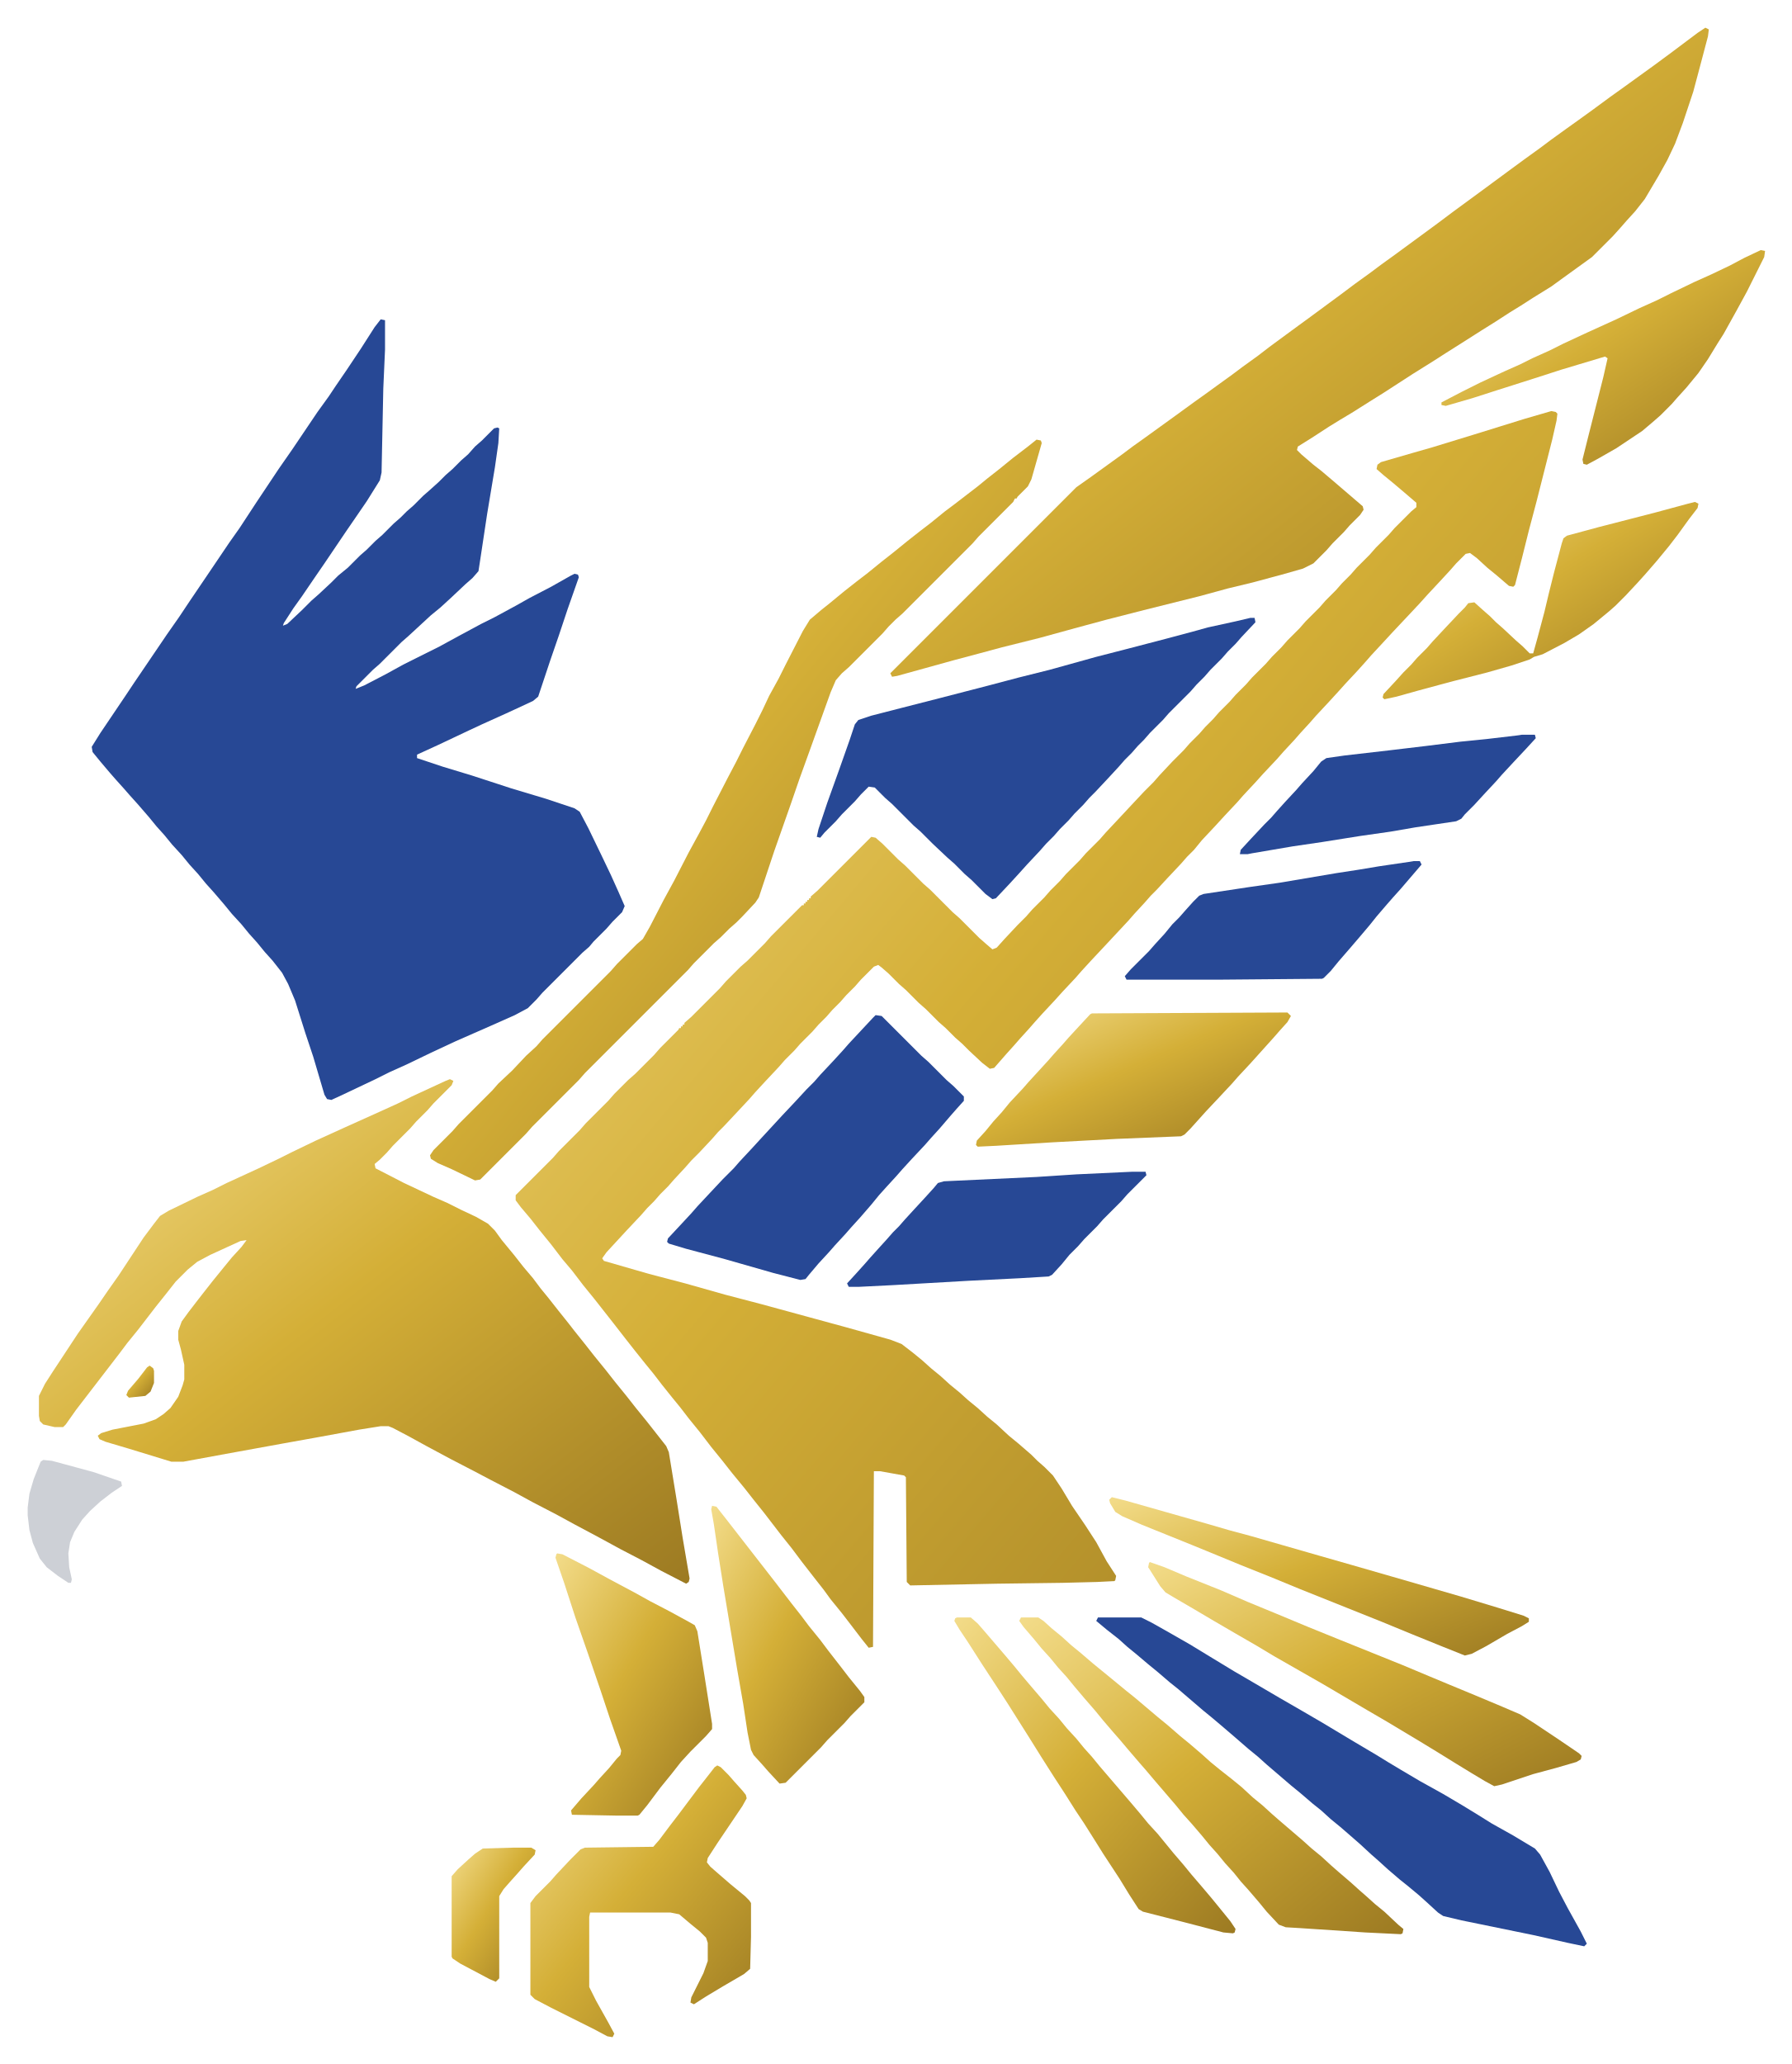
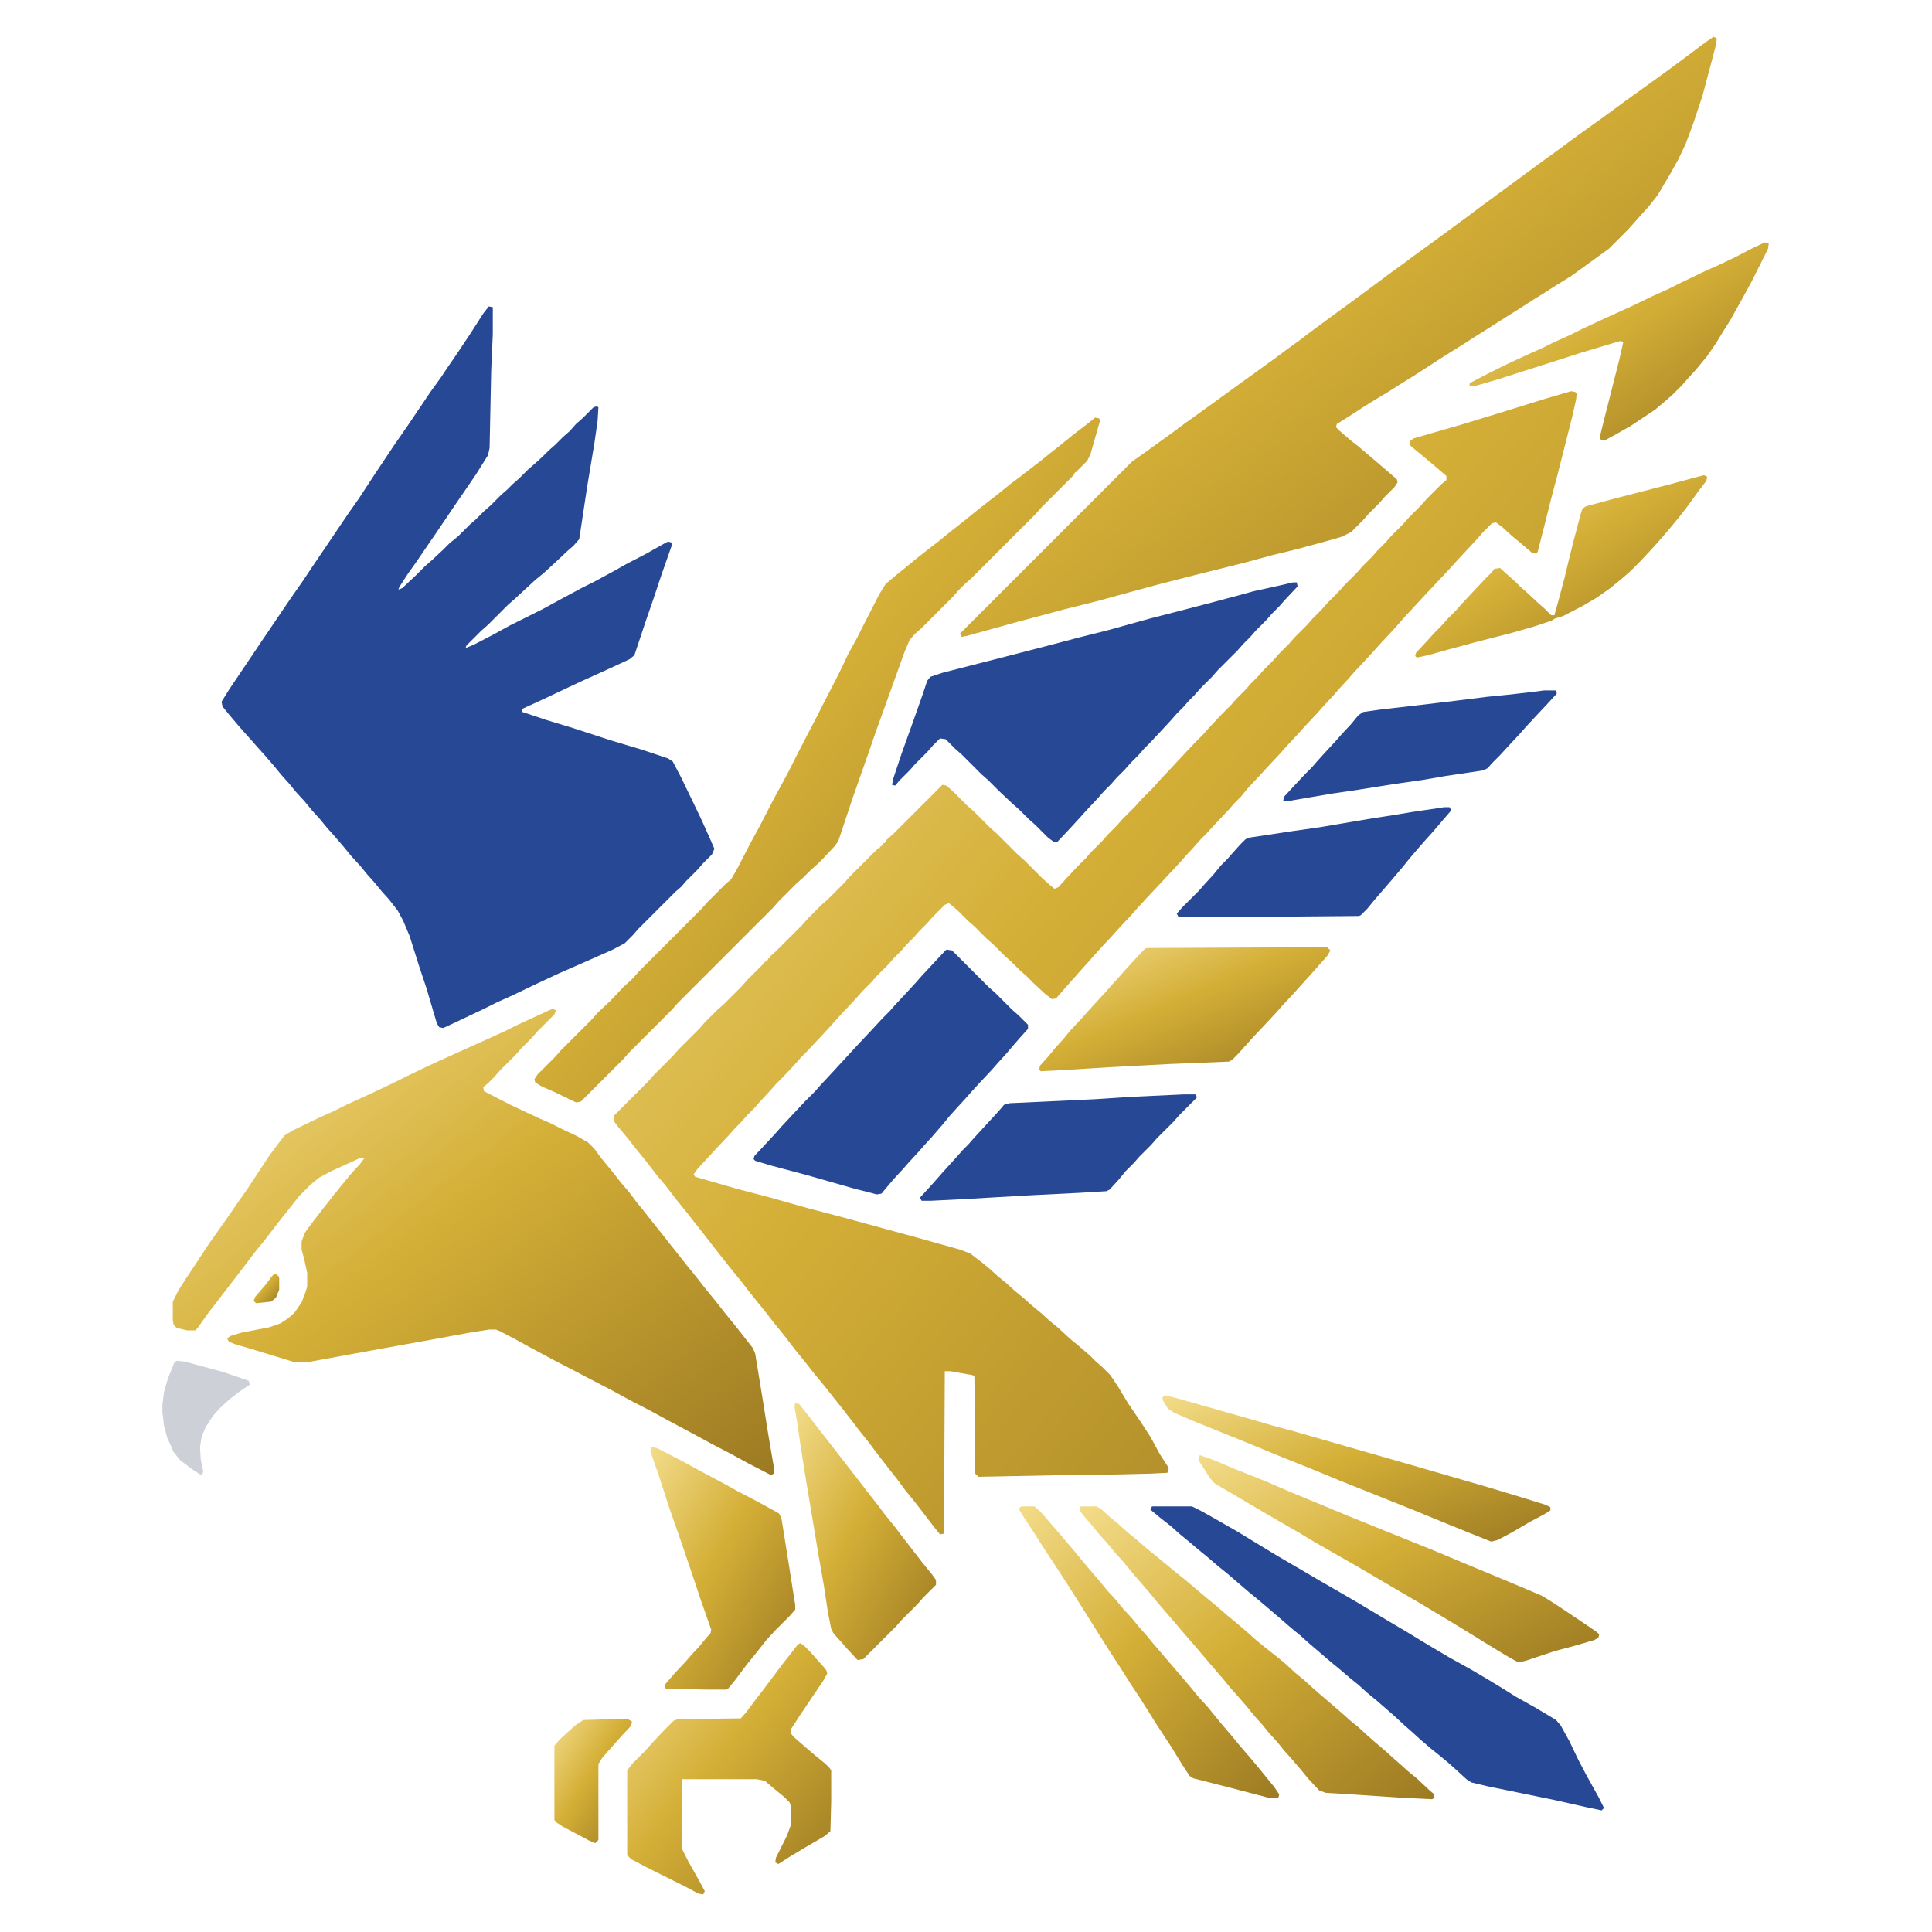
- <svg xmlns="http://www.w3.org/2000/svg" viewBox="0 0 2071 2385">
+ <svg xmlns="http://www.w3.org/2000/svg" viewBox="-171 -14 2415 2415">
  <defs>
    <linearGradient id="gold" x1="0" y1="0" x2="1" y2="1">
      <stop offset="0" stop-color="#F3DC8A" />
      <stop offset="0.45" stop-color="#D4AF37" />
      <stop offset="1" stop-color="#9C7A22" />
    </linearGradient>
    <linearGradient id="royal" x1="0" y1="1" x2="1" y2="0">
      <stop offset="0" stop-color="#2F4FC4" />
      <stop offset="1" stop-color="#5B7DF0" />
    </linearGradient>
  </defs>
  <path d="M0,0 L5,1 L7,3 L6,11 L1,33 L-17,104 L-26,138 L-34,170 L-42,201 L-44,203 L-49,202 L-63,190 L-74,181 L-86,170 L-94,164 L-99,165 L-110,176 L-117,184 L-129,197 L-143,212 L-152,222 L-167,238 L-183,255 L-195,268 L-208,282 L-215,290 L-224,300 L-238,315 L-247,325 L-258,337 L-272,352 L-279,360 L-290,372 L-297,380 L-310,394 L-317,402 L-333,419 L-342,429 L-356,444 L-363,452 L-378,468 L-389,480 L-404,496 L-413,507 L-421,515 L-428,523 L-444,540 L-456,553 L-463,560 L-470,568 L-482,581 L-489,589 L-503,604 L-517,619 L-532,635 L-543,647 L-550,655 L-565,671 L-574,681 L-588,696 L-597,706 L-604,714 L-614,725 L-621,733 L-630,743 L-637,751 L-644,759 L-649,760 L-658,753 L-673,739 L-681,731 L-689,724 L-700,713 L-708,706 L-723,691 L-731,684 L-746,669 L-754,662 L-766,650 L-774,643 L-778,640 L-783,642 L-798,657 L-805,665 L-815,675 L-822,683 L-831,692 L-838,700 L-847,709 L-854,717 L-868,731 L-875,739 L-886,750 L-893,758 L-908,774 L-920,787 L-927,795 L-941,810 L-956,826 L-963,833 L-970,841 L-985,857 L-994,866 L-1001,874 L-1014,888 L-1021,896 L-1030,905 L-1037,913 L-1045,921 L-1052,929 L-1068,946 L-1080,959 L-1092,972 L-1097,979 L-1095,982 L-1043,997 L-1001,1008 L-955,1021 L-913,1032 L-858,1047 L-814,1059 L-764,1073 L-751,1078 L-738,1088 L-727,1097 L-717,1106 L-706,1115 L-695,1125 L-684,1134 L-674,1143 L-663,1152 L-652,1162 L-641,1171 L-627,1184 L-616,1193 L-601,1206 L-594,1213 L-586,1220 L-576,1230 L-566,1245 L-554,1265 L-539,1287 L-526,1307 L-514,1329 L-503,1346 L-504,1351 L-505,1352 L-525,1353 L-565,1354 L-641,1355 L-741,1357 L-745,1353 L-746,1232 L-748,1230 L-776,1225 L-783,1225 L-784,1428 L-789,1429 L-797,1419 L-810,1402 L-820,1389 L-833,1373 L-841,1362 L-852,1348 L-866,1330 L-878,1314 L-890,1299 L-900,1286 L-910,1273 L-922,1258 L-933,1244 L-947,1227 L-958,1213 L-971,1197 L-984,1180 L-997,1164 L-1007,1151 L-1016,1140 L-1028,1125 L-1038,1112 L-1047,1101 L-1059,1086 L-1070,1072 L-1084,1054 L-1095,1040 L-1106,1026 L-1119,1010 L-1132,993 L-1143,980 L-1156,963 L-1169,947 L-1180,933 L-1191,920 L-1197,912 L-1197,906 L-1154,863 L-1147,855 L-1123,831 L-1116,823 L-1090,797 L-1083,789 L-1067,773 L-1059,766 L-1037,744 L-1030,736 L-1009,715 L-1008,713 L-1006,713 L-1006,711 L-1004,711 L-1004,709 L-1002,709 L-1002,707 L-994,700 L-961,667 L-954,659 L-937,642 L-929,635 L-909,615 L-902,607 L-866,571 L-864,571 L-864,569 L-862,569 L-862,567 L-860,567 L-860,565 L-858,565 L-858,563 L-856,563 L-856,561 L-848,554 L-786,492 L-781,493 L-773,500 L-755,518 L-747,525 L-726,546 L-718,553 L-692,579 L-684,586 L-661,609 L-653,616 L-646,622 L-641,620 L-632,610 L-617,594 L-607,584 L-600,576 L-586,562 L-579,554 L-568,543 L-561,535 L-545,519 L-538,511 L-522,495 L-515,487 L-500,471 L-486,456 L-471,440 L-460,429 L-453,421 L-438,405 L-425,392 L-418,384 L-407,373 L-400,365 L-391,356 L-384,348 L-372,336 L-365,328 L-353,316 L-346,308 L-330,292 L-323,284 L-312,273 L-305,265 L-291,251 L-284,243 L-268,227 L-261,219 L-249,207 L-242,199 L-232,189 L-225,181 L-210,166 L-203,158 L-188,143 L-181,135 L-162,116 L-156,111 L-156,106 L-170,94 L-183,83 L-194,74 L-202,67 L-201,62 L-197,59 L-159,48 L-138,42 L-89,27 L-60,18 L-31,9 Z " fill="url(#gold)" transform="translate(1793,475)" />
  <path d="M0,0 L5,1 L5,35 L3,80 L1,177 L-1,186 L-16,210 L-29,229 L-40,245 L-65,282 L-76,298 L-91,320 L-101,334 L-112,351 L-113,354 L-108,352 L-91,336 L-80,325 L-72,318 L-57,304 L-49,296 L-38,287 L-24,273 L-16,266 L-6,256 L2,249 L15,236 L23,229 L30,222 L38,215 L49,204 L57,197 L67,188 L75,180 L83,173 L93,163 L101,156 L109,147 L117,140 L131,126 L135,125 L137,126 L136,143 L132,171 L123,225 L115,278 L113,291 L106,299 L98,306 L81,322 L69,333 L58,342 L45,354 L32,366 L24,373 L-1,398 L-9,405 L-28,424 L-29,427 L-19,423 L6,410 L26,399 L42,391 L68,378 L90,366 L116,352 L132,344 L156,331 L172,322 L197,309 L220,296 L224,294 L228,295 L229,298 L216,335 L206,365 L196,394 L187,421 L182,436 L176,441 L148,454 L117,468 L102,475 L66,492 L42,503 L42,507 L72,517 L105,527 L151,542 L191,554 L224,565 L230,569 L240,588 L255,619 L266,642 L275,662 L282,678 L279,685 L268,696 L261,704 L246,719 L241,725 L233,732 L187,778 L180,786 L170,796 L155,804 L128,816 L87,834 L57,848 L30,861 L10,870 L-6,878 L-44,896 L-57,902 L-62,901 L-65,896 L-78,852 L-87,825 L-99,787 L-107,768 L-114,755 L-125,741 L-134,731 L-143,720 L-152,710 L-161,699 L-172,687 L-181,676 L-193,662 L-202,652 L-211,641 L-221,630 L-230,619 L-241,607 L-250,596 L-259,586 L-268,575 L-281,560 L-290,550 L-297,542 L-306,532 L-313,524 L-324,511 L-333,500 L-334,494 L-324,478 L-295,435 L-285,420 L-266,392 L-247,364 L-233,344 L-221,326 L-200,295 L-175,258 L-163,241 L-144,212 L-118,173 L-102,150 L-73,107 L-60,89 L-52,77 L-39,58 L-23,34 L-7,9 Z " fill="#274895" transform="translate(440,369)" />
  <path d="M0,0 L4,2 L2,7 L-19,28 L-26,36 L-39,49 L-46,57 L-66,77 L-73,85 L-81,93 L-87,98 L-86,103 L-53,120 L-19,136 L-3,143 L13,151 L30,159 L44,167 L52,175 L60,186 L74,203 L85,217 L96,230 L105,242 L114,253 L125,267 L137,282 L144,291 L156,306 L167,320 L180,336 L191,350 L204,366 L215,380 L228,396 L239,410 L250,424 L253,431 L262,486 L269,530 L277,577 L276,581 L273,583 L244,568 L222,556 L197,543 L175,531 L145,515 L123,503 L96,489 L74,477 L47,463 L28,453 L1,439 L-27,424 L-47,413 L-66,403 L-71,401 L-80,401 L-105,405 L-154,414 L-193,421 L-226,427 L-259,433 L-308,442 L-322,442 L-371,427 L-398,419 L-405,416 L-407,412 L-403,409 L-390,405 L-354,398 L-340,393 L-331,387 L-323,380 L-314,367 L-309,354 L-307,347 L-307,330 L-311,312 L-314,301 L-314,291 L-310,280 L-302,269 L-292,256 L-285,247 L-274,233 L-261,217 L-252,206 L-241,194 L-235,186 L-242,187 L-277,203 L-292,211 L-303,220 L-317,234 L-328,248 L-340,263 L-350,276 L-360,289 L-373,305 L-382,317 L-392,330 L-402,343 L-412,356 L-422,369 L-432,382 L-444,399 L-447,402 L-457,402 L-470,399 L-474,395 L-475,389 L-475,366 L-468,352 L-459,338 L-430,294 L-418,277 L-406,260 L-395,244 L-383,227 L-354,183 L-342,167 L-335,158 L-325,152 L-292,136 L-274,128 L-258,120 L-221,103 L-198,92 L-182,84 L-155,71 L-122,56 L-82,38 L-60,28 L-44,20 L-5,2 Z " fill="url(#gold)" transform="translate(520,1247)" />
  <path d="M0,0 L4,2 L3,10 L-6,44 L-14,74 L-26,110 L-35,134 L-44,153 L-54,171 L-70,198 L-81,212 L-91,223 L-98,231 L-107,241 L-131,265 L-149,278 L-167,291 L-178,299 L-199,312 L-213,321 L-226,329 L-243,340 L-259,350 L-281,364 L-300,376 L-314,385 L-338,400 L-355,411 L-372,422 L-388,432 L-407,444 L-422,453 L-435,461 L-455,474 L-471,484 L-472,488 L-467,493 L-453,505 L-444,512 L-431,523 L-417,535 L-403,547 L-396,553 L-395,557 L-399,563 L-411,575 L-418,583 L-431,596 L-438,604 L-453,619 L-465,625 L-486,631 L-523,641 L-552,648 L-585,657 L-649,673 L-692,684 L-729,694 L-769,705 L-813,716 L-839,723 L-869,731 L-934,749 L-940,750 L-942,746 L-727,531 L-710,519 L-692,506 L-674,493 L-662,484 L-648,474 L-630,461 L-612,448 L-601,440 L-590,432 L-576,422 L-565,414 L-547,401 L-535,392 L-517,379 L-504,369 L-485,355 L-470,344 L-459,336 L-440,322 L-421,308 L-405,296 L-387,283 L-375,274 L-357,261 L-342,250 L-327,239 L-308,225 L-292,213 L-277,202 L-262,191 L-243,177 L-224,163 L-209,152 L-191,139 L-179,130 L-161,117 L-147,107 L-129,94 L-110,80 L-96,70 L-78,57 L-60,44 L-41,30 L-21,15 L-9,6 Z " fill="url(#gold)" transform="translate(1971,32)" />
  <path d="M0,0 L5,1 L6,4 L-6,46 L-10,54 L-22,66 L-23,68 L-25,68 L-27,72 L-67,112 L-74,120 L-135,181 L-140,186 L-155,201 L-163,208 L-171,216 L-178,224 L-217,263 L-225,270 L-232,278 L-238,292 L-261,356 L-274,392 L-284,421 L-303,475 L-321,529 L-325,535 L-340,551 L-347,558 L-355,565 L-365,575 L-373,582 L-396,605 L-403,613 L-522,732 L-529,740 L-583,794 L-590,802 L-643,855 L-649,856 L-676,843 L-692,836 L-700,831 L-701,827 L-697,821 L-675,799 L-668,791 L-629,752 L-622,744 L-606,729 L-590,712 L-578,701 L-571,693 L-492,614 L-485,606 L-462,583 L-455,577 L-447,563 L-431,532 L-419,510 L-402,477 L-390,455 L-382,440 L-374,424 L-357,391 L-347,372 L-339,356 L-325,329 L-317,313 L-309,296 L-298,276 L-290,260 L-270,221 L-262,208 L-249,197 L-239,189 L-222,175 L-208,164 L-195,154 L-179,141 L-165,130 L-149,117 L-135,106 L-122,96 L-106,83 L-94,74 L-81,64 L-68,54 L-57,45 L-43,34 L-27,21 L-10,8 Z " fill="url(#gold)" transform="translate(1198,508)" />
  <path d="M0,0 L5,0 L6,5 L-10,22 L-17,30 L-26,39 L-33,47 L-46,60 L-53,68 L-62,77 L-69,85 L-94,110 L-101,118 L-116,133 L-123,141 L-130,148 L-137,156 L-145,164 L-152,172 L-164,185 L-179,201 L-186,208 L-193,216 L-203,226 L-210,234 L-220,244 L-227,252 L-236,261 L-243,269 L-258,285 L-267,295 L-278,307 L-294,324 L-298,325 L-306,319 L-322,303 L-330,296 L-342,284 L-350,277 L-367,261 L-381,247 L-389,240 L-414,215 L-422,208 L-434,196 L-441,195 L-450,204 L-457,212 L-472,227 L-479,235 L-492,248 L-497,254 L-501,253 L-499,244 L-489,214 L-475,175 L-463,141 L-457,123 L-453,118 L-438,113 L-403,104 L-360,93 L-302,78 L-268,69 L-232,60 L-178,45 L-143,36 L-97,24 L-67,16 L-49,11 L-17,4 Z " fill="#274895" transform="translate(1445,714)" />
  <path d="M0,0 L50,0 L62,6 L78,15 L106,31 L129,45 L157,62 L181,76 L210,93 L236,108 L260,122 L275,131 L295,143 L322,159 L335,167 L350,176 L372,189 L399,204 L421,217 L439,228 L455,238 L480,252 L505,267 L511,274 L522,294 L533,317 L543,336 L558,363 L565,377 L562,380 L543,376 L503,367 L420,350 L399,345 L393,341 L381,330 L371,321 L359,311 L349,303 L335,291 L324,281 L316,274 L303,262 L295,255 L280,242 L269,233 L258,223 L248,215 L234,203 L223,194 L209,182 L195,170 L185,161 L174,152 L159,139 L145,127 L132,116 L121,107 L107,95 L93,83 L83,75 L69,63 L58,54 L45,43 L34,34 L24,25 L10,14 L-2,4 Z " fill="#274895" transform="translate(1269,1869)" />
  <path d="M0,0 L7,1 L53,47 L61,54 L82,75 L90,82 L102,94 L102,99 L93,109 L86,117 L74,131 L64,142 L57,150 L42,166 L31,178 L24,186 L13,198 L4,208 L-5,219 L-18,234 L-28,245 L-35,253 L-47,266 L-54,274 L-66,287 L-77,300 L-81,305 L-87,306 L-118,298 L-174,282 L-219,270 L-239,264 L-241,262 L-240,258 L-226,243 L-213,229 L-206,221 L-192,206 L-177,190 L-164,177 L-157,169 L-143,154 L-132,142 L-120,129 L-108,116 L-92,99 L-80,86 L-71,77 L-64,69 L-49,53 L-38,41 L-31,33 L-17,18 L-3,3 Z " fill="#274895" transform="translate(1012,1173)" />
  <path d="M0,0 L6,0 L10,4 L6,11 L-3,21 L-10,29 L-19,39 L-28,49 L-37,59 L-51,74 L-58,82 L-72,97 L-88,114 L-97,124 L-106,134 L-113,141 L-117,143 L-191,146 L-266,150 L-331,154 L-352,155 L-354,153 L-353,148 L-343,137 L-334,126 L-324,115 L-315,104 L-300,88 L-293,80 L-282,68 L-271,56 L-264,48 L-254,37 L-247,29 L-235,16 L-222,2 L-220,1 Z " fill="url(#gold)" transform="translate(1482,1170)" />
  <path d="M0,0 L4,2 L13,11 L20,19 L29,29 L33,34 L34,38 L29,47 L0,90 L-11,107 L-12,112 L-8,117 L0,124 L15,137 L32,151 L37,156 L39,159 L39,198 L38,235 L31,241 L7,255 L-13,267 L-27,276 L-31,274 L-30,268 L-16,240 L-11,226 L-11,205 L-13,199 L-20,192 L-31,183 L-44,172 L-54,170 L-147,170 L-148,175 L-148,256 L-140,272 L-126,297 L-119,310 L-121,314 L-127,313 L-142,305 L-158,297 L-192,280 L-211,270 L-216,265 L-216,159 L-210,151 L-193,134 L-186,126 L-170,109 L-158,97 L-153,95 L-74,94 L-67,86 L-55,70 L-45,57 L-33,41 L-21,25 L-10,11 L-3,2 Z " fill="url(#gold)" transform="translate(829,2040)" />
  <path d="M0,0 L20,0 L26,4 L36,13 L47,22 L58,32 L69,41 L83,53 L94,62 L105,71 L122,85 L132,93 L145,104 L158,115 L169,124 L184,137 L195,146 L209,158 L219,167 L230,176 L244,187 L255,196 L268,208 L279,217 L290,227 L298,234 L312,246 L326,258 L336,267 L347,276 L359,287 L367,294 L381,306 L391,315 L399,322 L409,331 L420,340 L436,355 L442,360 L441,365 L439,366 L398,364 L323,359 L306,358 L298,355 L284,340 L275,329 L263,315 L254,305 L246,295 L236,284 L227,273 L218,263 L209,252 L197,238 L188,228 L179,217 L167,203 L155,189 L144,176 L137,168 L125,154 L114,141 L107,133 L95,119 L86,108 L73,93 L62,80 L53,69 L43,58 L34,47 L24,36 L15,25 L3,11 L-2,4 Z " fill="url(#gold)" transform="translate(1180,1869)" />
  <path d="M0,0 L6,1 L37,17 L59,29 L89,45 L107,55 L130,67 L152,79 L159,83 L162,90 L170,140 L179,197 L179,203 L172,211 L159,224 L154,229 L143,241 L132,255 L119,271 L104,291 L95,302 L93,303 L70,303 L17,302 L16,297 L28,283 L42,268 L49,260 L60,248 L69,237 L73,233 L74,228 L61,191 L50,158 L36,117 L21,74 L8,34 L-2,5 L-1,1 Z " fill="url(#gold)" transform="translate(644,1795)" />
  <path d="M0,0 L17,6 L43,17 L83,33 L113,46 L147,60 L183,75 L220,90 L292,119 L323,132 L347,142 L376,154 L407,167 L428,176 L444,186 L471,204 L496,221 L499,224 L498,228 L493,231 L469,238 L443,245 L407,257 L398,259 L387,253 L372,244 L354,233 L333,220 L310,206 L295,197 L275,185 L251,171 L234,161 L217,151 L200,141 L172,125 L144,109 L124,97 L98,82 L74,68 L52,55 L28,41 L18,35 L12,28 L0,9 L-2,6 L-1,1 Z " fill="url(#gold)" transform="translate(1329,1805)" />
  <path d="M0,0 L16,0 L17,4 L-5,26 L-12,34 L-33,55 L-40,63 L-55,78 L-62,86 L-72,96 L-81,107 L-92,119 L-96,121 L-129,123 L-189,126 L-276,131 L-316,133 L-327,133 L-329,129 L-318,117 L-309,107 L-302,99 L-293,89 L-283,78 L-276,70 L-269,63 L-262,55 L-251,43 L-239,30 L-229,19 L-224,13 L-217,11 L-110,6 L-64,3 Z " fill="#274895" transform="translate(1308,1354)" />
  <path d="M0,0 L7,0 L9,4 L-3,18 L-15,32 L-24,42 L-31,50 L-43,64 L-51,74 L-62,87 L-74,101 L-87,116 L-96,127 L-104,135 L-106,136 L-222,137 L-332,137 L-334,133 L-327,125 L-306,104 L-299,96 L-288,84 L-279,73 L-271,65 L-264,57 L-255,47 L-248,40 L-243,38 L-190,30 L-155,25 L-90,14 L-64,10 L-40,6 L-6,1 Z " fill="#274895" transform="translate(1634,995)" />
  <path d="M0,0 L5,1 L16,15 L30,33 L44,51 L58,69 L72,87 L82,100 L92,113 L103,127 L112,139 L125,155 L134,167 L148,185 L158,198 L171,214 L176,221 L176,227 L160,243 L153,251 L133,271 L126,279 L85,320 L78,321 L65,307 L58,299 L48,288 L45,282 L41,262 L36,229 L29,189 L13,93 L7,55 L2,21 L-1,4 Z " fill="url(#gold)" transform="translate(823,1740)" />
  <path d="M0,0 L5,1 L4,8 L-16,48 L-28,70 L-43,97 L-50,108 L-61,126 L-72,142 L-86,159 L-96,170 L-103,178 L-116,191 L-124,198 L-137,209 L-167,229 L-188,241 L-201,248 L-205,247 L-206,242 L-199,214 L-182,147 L-177,125 L-180,123 L-230,138 L-261,148 L-305,162 L-333,171 L-364,180 L-369,179 L-369,176 L-346,164 L-324,153 L-296,140 L-278,132 L-264,125 L-244,116 L-228,108 L-200,95 L-167,80 L-140,67 L-120,58 L-104,50 L-77,37 L-57,28 L-36,18 L-19,9 Z " fill="url(#gold)" transform="translate(2035,289)" />
  <path d="M0,0 L15,0 L16,4 L5,16 L-10,32 L-23,46 L-30,54 L-44,69 L-55,81 L-66,92 L-70,97 L-76,100 L-123,107 L-152,112 L-187,117 L-231,124 L-265,129 L-312,137 L-317,138 L-326,138 L-325,133 L-313,120 L-298,104 L-290,96 L-283,88 L-274,78 L-261,64 L-254,56 L-241,42 L-232,31 L-226,27 L-205,24 L-153,18 L-111,13 L-71,8 L-41,5 L-7,1 Z " fill="#274895" transform="translate(1759,849)" />
  <path d="M0,0 L4,2 L3,7 L-7,20 L-20,38 L-30,51 L-44,68 L-57,83 L-66,93 L-80,108 L-92,120 L-100,127 L-117,141 L-134,153 L-151,163 L-176,176 L-186,179 L-191,182 L-212,189 L-240,197 L-283,208 L-320,218 L-345,225 L-359,228 L-361,226 L-360,222 L-346,207 L-337,197 L-328,188 L-321,180 L-310,169 L-303,161 L-289,146 L-273,129 L-266,122 L-262,117 L-255,116 L-245,125 L-237,132 L-230,139 L-222,146 L-207,160 L-199,167 L-191,175 L-187,175 L-182,157 L-174,127 L-169,106 L-163,82 L-154,48 L-152,42 L-148,39 L-111,29 L-76,20 L-45,12 L-8,2 Z " fill="url(#gold)" transform="translate(1959,580)" />
  <path d="M0,0 L16,0 L24,7 L31,15 L43,29 L55,43 L66,56 L75,67 L86,80 L98,94 L107,105 L118,117 L127,128 L138,140 L147,151 L156,161 L165,172 L177,186 L189,200 L201,214 L212,227 L221,238 L232,250 L241,261 L250,272 L262,286 L271,297 L283,311 L294,324 L303,335 L316,351 L322,360 L321,364 L319,365 L308,364 L262,352 L215,340 L210,337 L199,320 L188,302 L169,273 L159,257 L147,238 L137,223 L125,204 L112,184 L98,162 L83,138 L71,119 L59,100 L48,83 L29,54 L13,29 L3,14 L-3,4 L-2,1 Z " fill="url(#gold)" transform="translate(1106,1869)" />
  <path d="M0,0 L16,4 L111,31 L135,38 L161,45 L241,68 L276,78 L335,95 L404,115 L447,128 L476,137 L482,140 L482,144 L474,149 L457,158 L433,172 L416,181 L408,183 L383,173 L346,158 L312,144 L217,106 L183,92 L148,78 L114,64 L92,55 L35,32 L12,22 L4,17 L-2,7 L-3,3 Z " fill="url(#gold)" transform="translate(1285,1730)" />
  <path d="M0,0 L21,0 L26,3 L25,8 L12,22 L5,30 L-4,40 L-11,48 L-16,56 L-16,151 L-20,155 L-27,152 L-61,134 L-70,128 L-71,126 L-71,33 L-64,25 L-52,14 L-44,7 L-35,1 Z " fill="url(#gold)" transform="translate(593,2135)" />
  <path d="M0,0 L10,1 L58,14 L90,25 L91,30 L79,38 L66,48 L54,59 L45,69 L36,83 L31,95 L29,108 L30,124 L33,138 L32,142 L29,142 L17,134 L4,124 L-4,114 L-12,96 L-16,81 L-18,64 L-18,55 L-16,39 L-11,22 L-3,2 Z " fill="#CDD0D6" transform="translate(50,1687)" />
  <path d="M0,0 L4,3 L5,6 L5,20 L1,30 L-5,35 L-24,37 L-27,34 L-25,29 L-13,15 L-3,2 Z " fill="url(#gold)" transform="translate(173,1578)" />
</svg>
